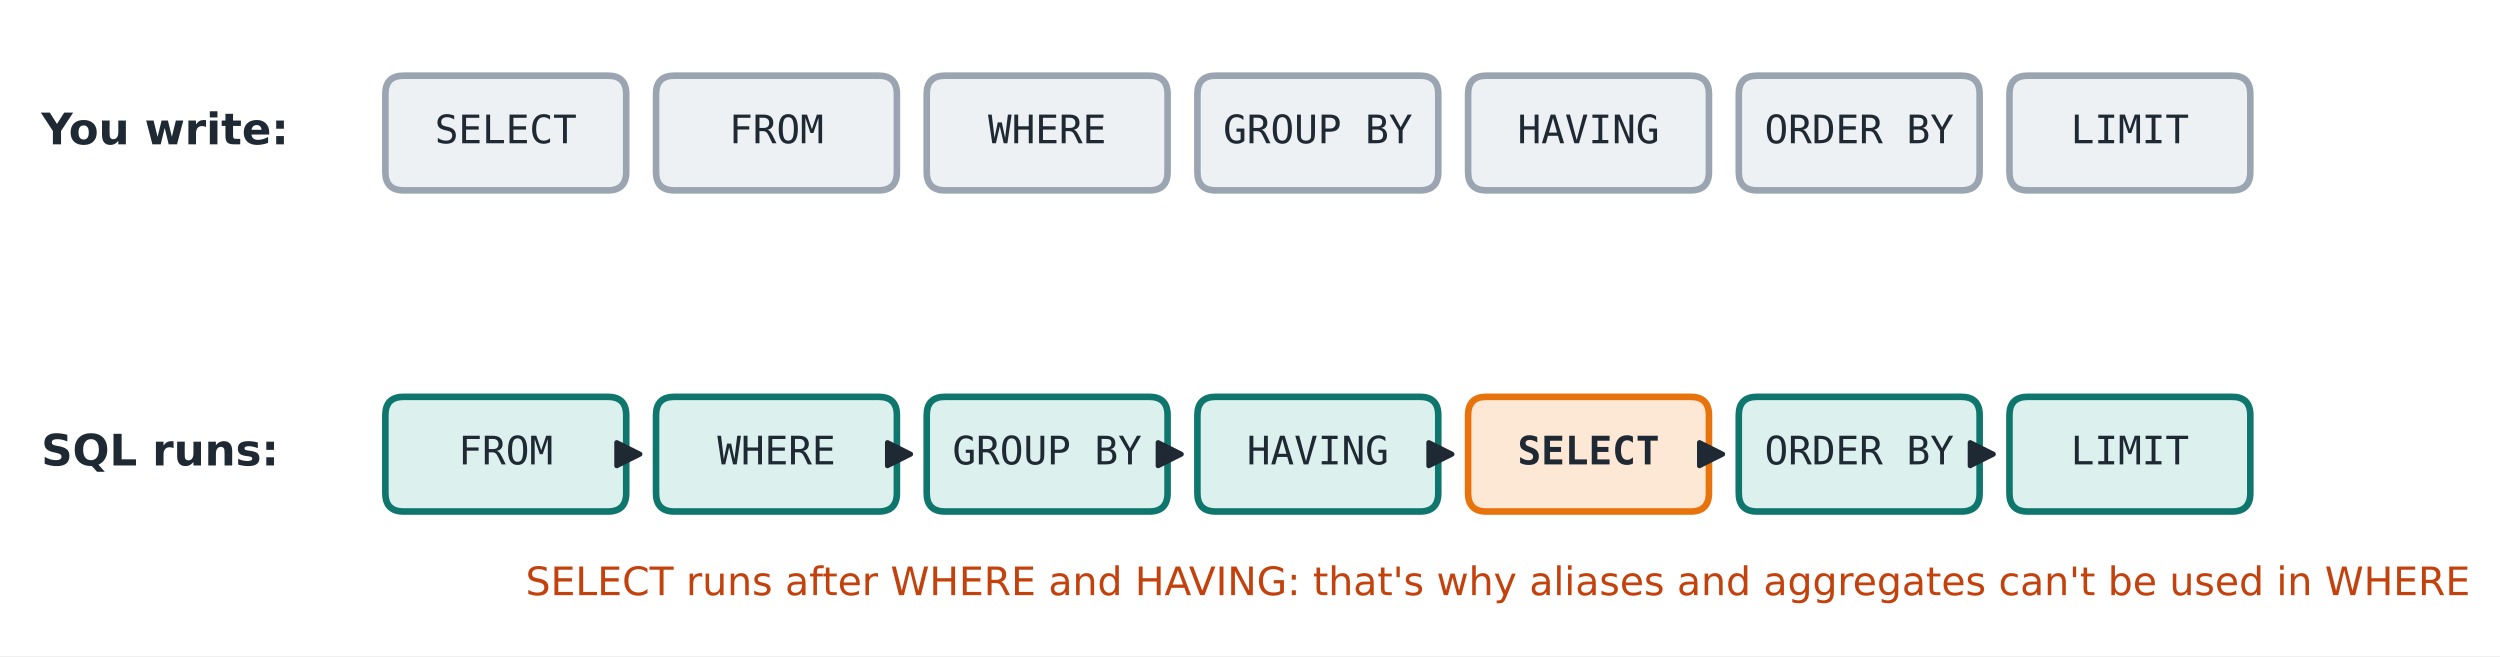
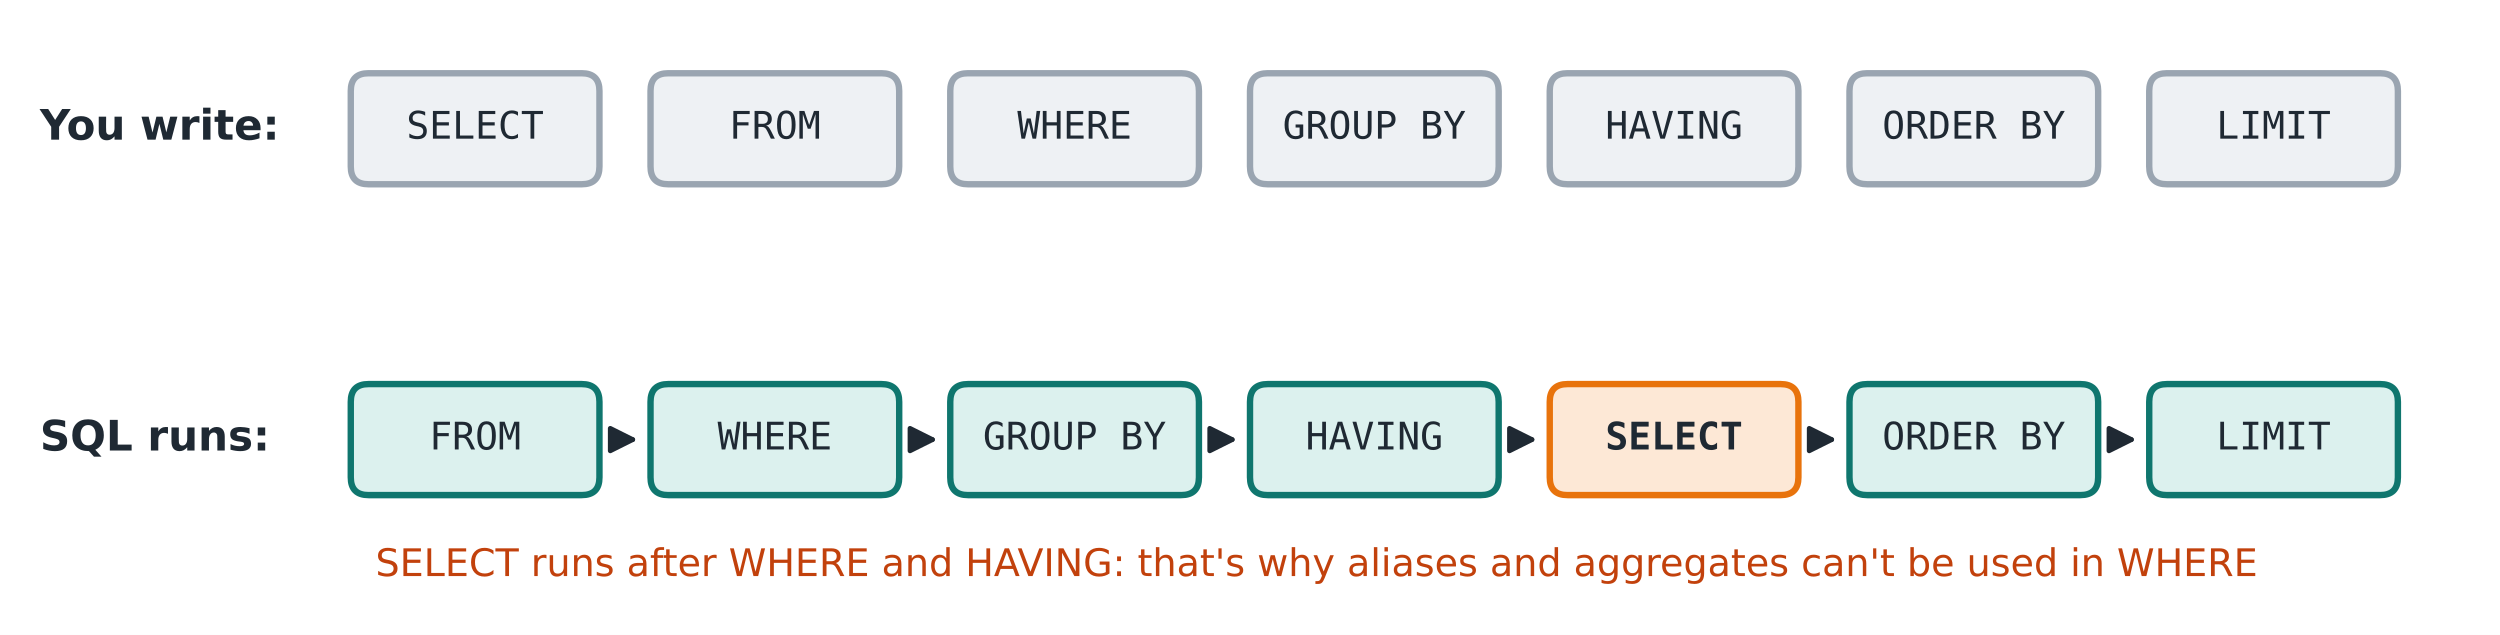
- <svg xmlns="http://www.w3.org/2000/svg" width="604.203pt" height="158.544pt" viewBox="0 0 604.203 158.544" version="1.1">
+ <svg xmlns="http://www.w3.org/2000/svg" width="624.24pt" height="158.544pt" viewBox="0 0 624.24 158.544" version="1.1">
  <defs>
    <style type="text/css">*{stroke-linejoin: round; stroke-linecap: butt}</style>
  </defs>
  <g id="figure_1">
    <g id="patch_1">
-       <path d="M 0 158.544  L 604.203 158.544  L 604.203 0  L 0 0  z " style="fill: #ffffff" />
+       <path d="M 0 158.544  L 624.24 158.544  L 624.24 0  L 0 0  z " style="fill: #ffffff" />
    </g>
    <g id="axes_1">
      <g id="patch_2">
-         <path d="M 97.567 46.008  L 146.909 46.008  Q 151.344 46.008 151.344 41.573  L 151.344 22.723  Q 151.344 18.288 146.909 18.288  L 97.567 18.288  Q 93.132 18.288 93.132 22.723  L 93.132 41.573  Q 93.132 46.008 97.567 46.008  z " clip-path="url(#p64a869049b)" style="fill: #eef1f4; stroke: #9aa5b1; stroke-width: 1.6; stroke-linejoin: miter" />
+         <path d="M 92.023 46.008  L 145.246 46.008  Q 149.681 46.008 149.681 41.573  L 149.681 22.723  Q 149.681 18.288 145.246 18.288  L 92.023 18.288  Q 87.588 18.288 87.588 22.723  L 87.588 41.573  Q 87.588 46.008 92.023 46.008  z " clip-path="url(#p7377a1752a)" style="fill: #eef1f4; stroke: #9aa5b1; stroke-width: 1.6; stroke-linejoin: miter" />
      </g>
      <g id="patch_3">
-         <path d="M 97.567 123.624  L 146.909 123.624  Q 151.344 123.624 151.344 119.189  L 151.344 100.339  Q 151.344 95.904 146.909 95.904  L 97.567 95.904  Q 93.132 95.904 93.132 100.339  L 93.132 119.189  Q 93.132 123.624 97.567 123.624  z " clip-path="url(#p64a869049b)" style="fill: #dcf1ee; stroke: #0f766e; stroke-width: 1.6; stroke-linejoin: miter" />
+         <path d="M 92.023 123.624  L 145.246 123.624  Q 149.681 123.624 149.681 119.189  L 149.681 100.339  Q 149.681 95.904 145.246 95.904  L 92.023 95.904  Q 87.588 95.904 87.588 100.339  L 87.588 119.189  Q 87.588 123.624 92.023 123.624  z " clip-path="url(#p7377a1752a)" style="fill: #dcf1ee; stroke: #0f766e; stroke-width: 1.6; stroke-linejoin: miter" />
      </g>
      <g id="patch_4">
-         <path d="M 162.986 46.008  L 212.328 46.008  Q 216.763 46.008 216.763 41.573  L 216.763 22.723  Q 216.763 18.288 212.328 18.288  L 162.986 18.288  Q 158.551 18.288 158.551 22.723  L 158.551 41.573  Q 158.551 46.008 162.986 46.008  z " clip-path="url(#p64a869049b)" style="fill: #eef1f4; stroke: #9aa5b1; stroke-width: 1.6; stroke-linejoin: miter" />
+         <path d="M 166.867 46.008  L 220.09 46.008  Q 224.525 46.008 224.525 41.573  L 224.525 22.723  Q 224.525 18.288 220.09 18.288  L 166.867 18.288  Q 162.432 18.288 162.432 22.723  L 162.432 41.573  Q 162.432 46.008 166.867 46.008  z " clip-path="url(#p7377a1752a)" style="fill: #eef1f4; stroke: #9aa5b1; stroke-width: 1.6; stroke-linejoin: miter" />
      </g>
      <g id="patch_5">
-         <path d="M 162.986 123.624  L 212.328 123.624  Q 216.763 123.624 216.763 119.189  L 216.763 100.339  Q 216.763 95.904 212.328 95.904  L 162.986 95.904  Q 158.551 95.904 158.551 100.339  L 158.551 119.189  Q 158.551 123.624 162.986 123.624  z " clip-path="url(#p64a869049b)" style="fill: #dcf1ee; stroke: #0f766e; stroke-width: 1.6; stroke-linejoin: miter" />
+         <path d="M 166.867 123.624  L 220.09 123.624  Q 224.525 123.624 224.525 119.189  L 224.525 100.339  Q 224.525 95.904 220.09 95.904  L 166.867 95.904  Q 162.432 95.904 162.432 100.339  L 162.432 119.189  Q 162.432 123.624 166.867 123.624  z " clip-path="url(#p7377a1752a)" style="fill: #dcf1ee; stroke: #0f766e; stroke-width: 1.6; stroke-linejoin: miter" />
      </g>
      <g id="patch_6">
-         <path d="M 153.342 109.764  Q 154.671 109.764 154.66 109.764  " clip-path="url(#p64a869049b)" style="fill: none; stroke: #1f2933; stroke-width: 1.2; stroke-linecap: round" />
-         <path d="M 149.06 106.964  L 154.66 109.764  L 149.06 112.564  z " clip-path="url(#p64a869049b)" style="fill: #1f2933; stroke: #1f2933; stroke-width: 1.2; stroke-linecap: round" />
+         <path d="M 152.788 109.764  Q 156.057 109.764 157.985 109.764  " clip-path="url(#p7377a1752a)" style="fill: none; stroke: #1f2933; stroke-width: 1.2; stroke-linecap: round" />
+         <path d="M 152.385 106.964  L 157.985 109.764  L 152.385 112.564  z " clip-path="url(#p7377a1752a)" style="fill: #1f2933; stroke: #1f2933; stroke-width: 1.2; stroke-linecap: round" />
      </g>
      <g id="patch_7">
-         <path d="M 228.406 46.008  L 277.747 46.008  Q 282.182 46.008 282.182 41.573  L 282.182 22.723  Q 282.182 18.288 277.747 18.288  L 228.406 18.288  Q 223.97 18.288 223.97 22.723  L 223.97 41.573  Q 223.97 46.008 228.406 46.008  z " clip-path="url(#p64a869049b)" style="fill: #eef1f4; stroke: #9aa5b1; stroke-width: 1.6; stroke-linejoin: miter" />
+         <path d="M 241.711 46.008  L 294.934 46.008  Q 299.369 46.008 299.369 41.573  L 299.369 22.723  Q 299.369 18.288 294.934 18.288  L 241.711 18.288  Q 237.276 18.288 237.276 22.723  L 237.276 41.573  Q 237.276 46.008 241.711 46.008  z " clip-path="url(#p7377a1752a)" style="fill: #eef1f4; stroke: #9aa5b1; stroke-width: 1.6; stroke-linejoin: miter" />
      </g>
      <g id="patch_8">
-         <path d="M 228.406 123.624  L 277.747 123.624  Q 282.182 123.624 282.182 119.189  L 282.182 100.339  Q 282.182 95.904 277.747 95.904  L 228.406 95.904  Q 223.97 95.904 223.97 100.339  L 223.97 119.189  Q 223.97 123.624 228.406 123.624  z " clip-path="url(#p64a869049b)" style="fill: #dcf1ee; stroke: #0f766e; stroke-width: 1.6; stroke-linejoin: miter" />
+         <path d="M 241.711 123.624  L 294.934 123.624  Q 299.369 123.624 299.369 119.189  L 299.369 100.339  Q 299.369 95.904 294.934 95.904  L 241.711 95.904  Q 237.276 95.904 237.276 100.339  L 237.276 119.189  Q 237.276 123.624 241.711 123.624  z " clip-path="url(#p7377a1752a)" style="fill: #dcf1ee; stroke: #0f766e; stroke-width: 1.6; stroke-linejoin: miter" />
      </g>
      <g id="patch_9">
-         <path d="M 218.761 109.764  Q 220.091 109.764 220.079 109.764  " clip-path="url(#p64a869049b)" style="fill: none; stroke: #1f2933; stroke-width: 1.2; stroke-linecap: round" />
-         <path d="M 214.479 106.964  L 220.079 109.764  L 214.479 112.564  z " clip-path="url(#p64a869049b)" style="fill: #1f2933; stroke: #1f2933; stroke-width: 1.2; stroke-linecap: round" />
+         <path d="M 227.632 109.764  Q 230.901 109.764 232.829 109.764  " clip-path="url(#p7377a1752a)" style="fill: none; stroke: #1f2933; stroke-width: 1.2; stroke-linecap: round" />
+         <path d="M 227.229 106.964  L 232.829 109.764  L 227.229 112.564  z " clip-path="url(#p7377a1752a)" style="fill: #1f2933; stroke: #1f2933; stroke-width: 1.2; stroke-linecap: round" />
      </g>
      <g id="patch_10">
-         <path d="M 293.825 46.008  L 343.166 46.008  Q 347.602 46.008 347.602 41.573  L 347.602 22.723  Q 347.602 18.288 343.166 18.288  L 293.825 18.288  Q 289.39 18.288 289.39 22.723  L 289.39 41.573  Q 289.39 46.008 293.825 46.008  z " clip-path="url(#p64a869049b)" style="fill: #eef1f4; stroke: #9aa5b1; stroke-width: 1.6; stroke-linejoin: miter" />
+         <path d="M 316.555 46.008  L 369.778 46.008  Q 374.213 46.008 374.213 41.573  L 374.213 22.723  Q 374.213 18.288 369.778 18.288  L 316.555 18.288  Q 312.12 18.288 312.12 22.723  L 312.12 41.573  Q 312.12 46.008 316.555 46.008  z " clip-path="url(#p7377a1752a)" style="fill: #eef1f4; stroke: #9aa5b1; stroke-width: 1.6; stroke-linejoin: miter" />
      </g>
      <g id="patch_11">
-         <path d="M 293.825 123.624  L 343.166 123.624  Q 347.602 123.624 347.602 119.189  L 347.602 100.339  Q 347.602 95.904 343.166 95.904  L 293.825 95.904  Q 289.39 95.904 289.39 100.339  L 289.39 119.189  Q 289.39 123.624 293.825 123.624  z " clip-path="url(#p64a869049b)" style="fill: #dcf1ee; stroke: #0f766e; stroke-width: 1.6; stroke-linejoin: miter" />
+         <path d="M 316.555 123.624  L 369.778 123.624  Q 374.213 123.624 374.213 119.189  L 374.213 100.339  Q 374.213 95.904 369.778 95.904  L 316.555 95.904  Q 312.12 95.904 312.12 100.339  L 312.12 119.189  Q 312.12 123.624 316.555 123.624  z " clip-path="url(#p7377a1752a)" style="fill: #dcf1ee; stroke: #0f766e; stroke-width: 1.6; stroke-linejoin: miter" />
      </g>
      <g id="patch_12">
-         <path d="M 284.18 109.764  Q 285.51 109.764 285.498 109.764  " clip-path="url(#p64a869049b)" style="fill: none; stroke: #1f2933; stroke-width: 1.2; stroke-linecap: round" />
-         <path d="M 279.898 106.964  L 285.498 109.764  L 279.898 112.564  z " clip-path="url(#p64a869049b)" style="fill: #1f2933; stroke: #1f2933; stroke-width: 1.2; stroke-linecap: round" />
+         <path d="M 302.476 109.764  Q 305.745 109.764 307.673 109.764  " clip-path="url(#p7377a1752a)" style="fill: none; stroke: #1f2933; stroke-width: 1.2; stroke-linecap: round" />
+         <path d="M 302.073 106.964  L 307.673 109.764  L 302.073 112.564  z " clip-path="url(#p7377a1752a)" style="fill: #1f2933; stroke: #1f2933; stroke-width: 1.2; stroke-linecap: round" />
      </g>
      <g id="patch_13">
-         <path d="M 359.244 46.008  L 408.586 46.008  Q 413.021 46.008 413.021 41.573  L 413.021 22.723  Q 413.021 18.288 408.586 18.288  L 359.244 18.288  Q 354.809 18.288 354.809 22.723  L 354.809 41.573  Q 354.809 46.008 359.244 46.008  z " clip-path="url(#p64a869049b)" style="fill: #eef1f4; stroke: #9aa5b1; stroke-width: 1.6; stroke-linejoin: miter" />
+         <path d="M 391.399 46.008  L 444.622 46.008  Q 449.057 46.008 449.057 41.573  L 449.057 22.723  Q 449.057 18.288 444.622 18.288  L 391.399 18.288  Q 386.964 18.288 386.964 22.723  L 386.964 41.573  Q 386.964 46.008 391.399 46.008  z " clip-path="url(#p7377a1752a)" style="fill: #eef1f4; stroke: #9aa5b1; stroke-width: 1.6; stroke-linejoin: miter" />
      </g>
      <g id="patch_14">
-         <path d="M 359.244 123.624  L 408.586 123.624  Q 413.021 123.624 413.021 119.189  L 413.021 100.339  Q 413.021 95.904 408.586 95.904  L 359.244 95.904  Q 354.809 95.904 354.809 100.339  L 354.809 119.189  Q 354.809 123.624 359.244 123.624  z " clip-path="url(#p64a869049b)" style="fill: #fde8d6; stroke: #e8730c; stroke-width: 1.6; stroke-linejoin: miter" />
+         <path d="M 391.399 123.624  L 444.622 123.624  Q 449.057 123.624 449.057 119.189  L 449.057 100.339  Q 449.057 95.904 444.622 95.904  L 391.399 95.904  Q 386.964 95.904 386.964 100.339  L 386.964 119.189  Q 386.964 123.624 391.399 123.624  z " clip-path="url(#p7377a1752a)" style="fill: #fde8d6; stroke: #e8730c; stroke-width: 1.6; stroke-linejoin: miter" />
      </g>
      <g id="patch_15">
-         <path d="M 349.599 109.764  Q 350.929 109.764 350.917 109.764  " clip-path="url(#p64a869049b)" style="fill: none; stroke: #1f2933; stroke-width: 1.2; stroke-linecap: round" />
-         <path d="M 345.317 106.964  L 350.917 109.764  L 345.317 112.564  z " clip-path="url(#p64a869049b)" style="fill: #1f2933; stroke: #1f2933; stroke-width: 1.2; stroke-linecap: round" />
+         <path d="M 377.32 109.764  Q 380.589 109.764 382.517 109.764  " clip-path="url(#p7377a1752a)" style="fill: none; stroke: #1f2933; stroke-width: 1.2; stroke-linecap: round" />
+         <path d="M 376.917 106.964  L 382.517 109.764  L 376.917 112.564  z " clip-path="url(#p7377a1752a)" style="fill: #1f2933; stroke: #1f2933; stroke-width: 1.2; stroke-linecap: round" />
      </g>
      <g id="patch_16">
-         <path d="M 424.663 46.008  L 474.005 46.008  Q 478.44 46.008 478.44 41.573  L 478.44 22.723  Q 478.44 18.288 474.005 18.288  L 424.663 18.288  Q 420.228 18.288 420.228 22.723  L 420.228 41.573  Q 420.228 46.008 424.663 46.008  z " clip-path="url(#p64a869049b)" style="fill: #eef1f4; stroke: #9aa5b1; stroke-width: 1.6; stroke-linejoin: miter" />
+         <path d="M 466.243 46.008  L 519.466 46.008  Q 523.901 46.008 523.901 41.573  L 523.901 22.723  Q 523.901 18.288 519.466 18.288  L 466.243 18.288  Q 461.808 18.288 461.808 22.723  L 461.808 41.573  Q 461.808 46.008 466.243 46.008  z " clip-path="url(#p7377a1752a)" style="fill: #eef1f4; stroke: #9aa5b1; stroke-width: 1.6; stroke-linejoin: miter" />
      </g>
      <g id="patch_17">
-         <path d="M 424.663 123.624  L 474.005 123.624  Q 478.44 123.624 478.44 119.189  L 478.44 100.339  Q 478.44 95.904 474.005 95.904  L 424.663 95.904  Q 420.228 95.904 420.228 100.339  L 420.228 119.189  Q 420.228 123.624 424.663 123.624  z " clip-path="url(#p64a869049b)" style="fill: #dcf1ee; stroke: #0f766e; stroke-width: 1.6; stroke-linejoin: miter" />
+         <path d="M 466.243 123.624  L 519.466 123.624  Q 523.901 123.624 523.901 119.189  L 523.901 100.339  Q 523.901 95.904 519.466 95.904  L 466.243 95.904  Q 461.808 95.904 461.808 100.339  L 461.808 119.189  Q 461.808 123.624 466.243 123.624  z " clip-path="url(#p7377a1752a)" style="fill: #dcf1ee; stroke: #0f766e; stroke-width: 1.6; stroke-linejoin: miter" />
      </g>
      <g id="patch_18">
-         <path d="M 415.019 109.764  Q 416.348 109.764 416.336 109.764  " clip-path="url(#p64a869049b)" style="fill: none; stroke: #1f2933; stroke-width: 1.2; stroke-linecap: round" />
-         <path d="M 410.736 106.964  L 416.336 109.764  L 410.736 112.564  z " clip-path="url(#p64a869049b)" style="fill: #1f2933; stroke: #1f2933; stroke-width: 1.2; stroke-linecap: round" />
+         <path d="M 452.164 109.764  Q 455.433 109.764 457.361 109.764  " clip-path="url(#p7377a1752a)" style="fill: none; stroke: #1f2933; stroke-width: 1.2; stroke-linecap: round" />
+         <path d="M 451.761 106.964  L 457.361 109.764  L 451.761 112.564  z " clip-path="url(#p7377a1752a)" style="fill: #1f2933; stroke: #1f2933; stroke-width: 1.2; stroke-linecap: round" />
      </g>
      <g id="patch_19">
-         <path d="M 490.082 46.008  L 539.424 46.008  Q 543.859 46.008 543.859 41.573  L 543.859 22.723  Q 543.859 18.288 539.424 18.288  L 490.082 18.288  Q 485.647 18.288 485.647 22.723  L 485.647 41.573  Q 485.647 46.008 490.082 46.008  z " clip-path="url(#p64a869049b)" style="fill: #eef1f4; stroke: #9aa5b1; stroke-width: 1.6; stroke-linejoin: miter" />
+         <path d="M 541.087 46.008  L 594.31 46.008  Q 598.745 46.008 598.745 41.573  L 598.745 22.723  Q 598.745 18.288 594.31 18.288  L 541.087 18.288  Q 536.652 18.288 536.652 22.723  L 536.652 41.573  Q 536.652 46.008 541.087 46.008  z " clip-path="url(#p7377a1752a)" style="fill: #eef1f4; stroke: #9aa5b1; stroke-width: 1.6; stroke-linejoin: miter" />
      </g>
      <g id="patch_20">
-         <path d="M 490.082 123.624  L 539.424 123.624  Q 543.859 123.624 543.859 119.189  L 543.859 100.339  Q 543.859 95.904 539.424 95.904  L 490.082 95.904  Q 485.647 95.904 485.647 100.339  L 485.647 119.189  Q 485.647 123.624 490.082 123.624  z " clip-path="url(#p64a869049b)" style="fill: #dcf1ee; stroke: #0f766e; stroke-width: 1.6; stroke-linejoin: miter" />
+         <path d="M 541.087 123.624  L 594.31 123.624  Q 598.745 123.624 598.745 119.189  L 598.745 100.339  Q 598.745 95.904 594.31 95.904  L 541.087 95.904  Q 536.652 95.904 536.652 100.339  L 536.652 119.189  Q 536.652 123.624 541.087 123.624  z " clip-path="url(#p7377a1752a)" style="fill: #dcf1ee; stroke: #0f766e; stroke-width: 1.6; stroke-linejoin: miter" />
      </g>
      <g id="patch_21">
-         <path d="M 480.438 109.764  Q 481.767 109.764 481.756 109.764  " clip-path="url(#p64a869049b)" style="fill: none; stroke: #1f2933; stroke-width: 1.2; stroke-linecap: round" />
-         <path d="M 476.156 106.964  L 481.756 109.764  L 476.156 112.564  z " clip-path="url(#p64a869049b)" style="fill: #1f2933; stroke: #1f2933; stroke-width: 1.2; stroke-linecap: round" />
+         <path d="M 527.008 109.764  Q 530.277 109.764 532.205 109.764  " clip-path="url(#p7377a1752a)" style="fill: none; stroke: #1f2933; stroke-width: 1.2; stroke-linecap: round" />
+         <path d="M 526.605 106.964  L 532.205 109.764  L 526.605 112.564  z " clip-path="url(#p7377a1752a)" style="fill: #1f2933; stroke: #1f2933; stroke-width: 1.2; stroke-linecap: round" />
      </g>
      <g id="text_1">
        <text style="font-weight: 700; font-size: 10.5px; font-family: 'DejaVu Sans', 'Helvetica', 'Arial', sans-serif; text-anchor: start; fill: #1f2933" x="9.972" y="34.876" transform="rotate(-0 9.972 34.87595)">You write:</text>
      </g>
      <g id="text_2">
        <text style="font-weight: 700; font-size: 10.5px; font-family: 'DejaVu Sans', 'Helvetica', 'Arial', sans-serif; text-anchor: start; fill: #1f2933" x="9.972" y="112.492" transform="rotate(-0 9.972 112.4915)">SQL runs:</text>
      </g>
      <g id="text_3">
-         <text style="font-size: 9.5px; font-family: 'DejaVu Sans Mono', 'Bitstream Vera Sans Mono', 'Computer Modern Typewriter', 'Andale Mono', 'Nimbus Mono L', 'Courier New', 'Courier', 'Fixed', 'Terminal', monospace; text-anchor: middle; fill: #1f2933" x="122.238" y="34.616" transform="rotate(-0 122.238 34.61577)">SELECT</text>
+         <text style="font-size: 9.5px; font-family: 'DejaVu Sans Mono', 'Bitstream Vera Sans Mono', 'Computer Modern Typewriter', 'Andale Mono', 'Nimbus Mono L', 'Courier New', 'Courier', 'Fixed', 'Terminal', monospace; text-anchor: middle; fill: #1f2933" x="118.634" y="34.616" transform="rotate(-0 118.6344 34.61577)">SELECT</text>
      </g>
      <g id="text_4">
-         <text style="font-size: 9.5px; font-family: 'DejaVu Sans Mono', 'Bitstream Vera Sans Mono', 'Computer Modern Typewriter', 'Andale Mono', 'Nimbus Mono L', 'Courier New', 'Courier', 'Fixed', 'Terminal', monospace; text-anchor: middle; fill: #1f2933" x="122.238" y="112.232" transform="rotate(-0 122.238 112.2318)">FROM</text>
+         <text style="font-size: 9.5px; font-family: 'DejaVu Sans Mono', 'Bitstream Vera Sans Mono', 'Computer Modern Typewriter', 'Andale Mono', 'Nimbus Mono L', 'Courier New', 'Courier', 'Fixed', 'Terminal', monospace; text-anchor: middle; fill: #1f2933" x="118.634" y="112.232" transform="rotate(-0 118.6344 112.2318)">FROM</text>
      </g>
      <g id="text_5">
-         <text style="font-size: 9.5px; font-family: 'DejaVu Sans Mono', 'Bitstream Vera Sans Mono', 'Computer Modern Typewriter', 'Andale Mono', 'Nimbus Mono L', 'Courier New', 'Courier', 'Fixed', 'Terminal', monospace; text-anchor: middle; fill: #1f2933" x="187.657" y="34.616" transform="rotate(-0 187.6572 34.61577)">FROM</text>
+         <text style="font-size: 9.5px; font-family: 'DejaVu Sans Mono', 'Bitstream Vera Sans Mono', 'Computer Modern Typewriter', 'Andale Mono', 'Nimbus Mono L', 'Courier New', 'Courier', 'Fixed', 'Terminal', monospace; text-anchor: middle; fill: #1f2933" x="193.478" y="34.616" transform="rotate(-0 193.4784 34.61577)">FROM</text>
      </g>
      <g id="text_6">
-         <text style="font-size: 9.5px; font-family: 'DejaVu Sans Mono', 'Bitstream Vera Sans Mono', 'Computer Modern Typewriter', 'Andale Mono', 'Nimbus Mono L', 'Courier New', 'Courier', 'Fixed', 'Terminal', monospace; text-anchor: middle; fill: #1f2933" x="187.657" y="112.232" transform="rotate(-0 187.6572 112.2318)">WHERE</text>
+         <text style="font-size: 9.5px; font-family: 'DejaVu Sans Mono', 'Bitstream Vera Sans Mono', 'Computer Modern Typewriter', 'Andale Mono', 'Nimbus Mono L', 'Courier New', 'Courier', 'Fixed', 'Terminal', monospace; text-anchor: middle; fill: #1f2933" x="193.478" y="112.232" transform="rotate(-0 193.4784 112.2318)">WHERE</text>
      </g>
      <g id="text_7">
-         <text style="font-size: 9.5px; font-family: 'DejaVu Sans Mono', 'Bitstream Vera Sans Mono', 'Computer Modern Typewriter', 'Andale Mono', 'Nimbus Mono L', 'Courier New', 'Courier', 'Fixed', 'Terminal', monospace; text-anchor: middle; fill: #1f2933" x="253.076" y="34.616" transform="rotate(-0 253.0764 34.61577)">WHERE</text>
+         <text style="font-size: 9.5px; font-family: 'DejaVu Sans Mono', 'Bitstream Vera Sans Mono', 'Computer Modern Typewriter', 'Andale Mono', 'Nimbus Mono L', 'Courier New', 'Courier', 'Fixed', 'Terminal', monospace; text-anchor: middle; fill: #1f2933" x="268.322" y="34.616" transform="rotate(-0 268.3224 34.61577)">WHERE</text>
      </g>
      <g id="text_8">
-         <text style="font-size: 9.5px; font-family: 'DejaVu Sans Mono', 'Bitstream Vera Sans Mono', 'Computer Modern Typewriter', 'Andale Mono', 'Nimbus Mono L', 'Courier New', 'Courier', 'Fixed', 'Terminal', monospace; text-anchor: middle; fill: #1f2933" x="253.076" y="112.232" transform="rotate(-0 253.0764 112.2318)">GROUP BY</text>
+         <text style="font-size: 9.5px; font-family: 'DejaVu Sans Mono', 'Bitstream Vera Sans Mono', 'Computer Modern Typewriter', 'Andale Mono', 'Nimbus Mono L', 'Courier New', 'Courier', 'Fixed', 'Terminal', monospace; text-anchor: middle; fill: #1f2933" x="268.322" y="112.232" transform="rotate(-0 268.3224 112.2318)">GROUP BY</text>
      </g>
      <g id="text_9">
-         <text style="font-size: 9.5px; font-family: 'DejaVu Sans Mono', 'Bitstream Vera Sans Mono', 'Computer Modern Typewriter', 'Andale Mono', 'Nimbus Mono L', 'Courier New', 'Courier', 'Fixed', 'Terminal', monospace; text-anchor: middle; fill: #1f2933" x="318.496" y="34.616" transform="rotate(-0 318.4956 34.61577)">GROUP BY</text>
+         <text style="font-size: 9.5px; font-family: 'DejaVu Sans Mono', 'Bitstream Vera Sans Mono', 'Computer Modern Typewriter', 'Andale Mono', 'Nimbus Mono L', 'Courier New', 'Courier', 'Fixed', 'Terminal', monospace; text-anchor: middle; fill: #1f2933" x="343.166" y="34.616" transform="rotate(-0 343.1664 34.61577)">GROUP BY</text>
      </g>
      <g id="text_10">
-         <text style="font-size: 9.5px; font-family: 'DejaVu Sans Mono', 'Bitstream Vera Sans Mono', 'Computer Modern Typewriter', 'Andale Mono', 'Nimbus Mono L', 'Courier New', 'Courier', 'Fixed', 'Terminal', monospace; text-anchor: middle; fill: #1f2933" x="318.496" y="112.232" transform="rotate(-0 318.4956 112.2318)">HAVING</text>
+         <text style="font-size: 9.5px; font-family: 'DejaVu Sans Mono', 'Bitstream Vera Sans Mono', 'Computer Modern Typewriter', 'Andale Mono', 'Nimbus Mono L', 'Courier New', 'Courier', 'Fixed', 'Terminal', monospace; text-anchor: middle; fill: #1f2933" x="343.166" y="112.232" transform="rotate(-0 343.1664 112.2318)">HAVING</text>
      </g>
      <g id="text_11">
-         <text style="font-size: 9.5px; font-family: 'DejaVu Sans Mono', 'Bitstream Vera Sans Mono', 'Computer Modern Typewriter', 'Andale Mono', 'Nimbus Mono L', 'Courier New', 'Courier', 'Fixed', 'Terminal', monospace; text-anchor: middle; fill: #1f2933" x="383.915" y="34.616" transform="rotate(-0 383.9148 34.61577)">HAVING</text>
+         <text style="font-size: 9.5px; font-family: 'DejaVu Sans Mono', 'Bitstream Vera Sans Mono', 'Computer Modern Typewriter', 'Andale Mono', 'Nimbus Mono L', 'Courier New', 'Courier', 'Fixed', 'Terminal', monospace; text-anchor: middle; fill: #1f2933" x="418.01" y="34.616" transform="rotate(-0 418.0104 34.61577)">HAVING</text>
      </g>
      <g id="text_12">
-         <text style="font-weight: 700; font-size: 9.5px; font-family: 'DejaVu Sans Mono', 'Bitstream Vera Sans Mono', 'Computer Modern Typewriter', 'Andale Mono', 'Nimbus Mono L', 'Courier New', 'Courier', 'Fixed', 'Terminal', monospace; text-anchor: middle; fill: #1f2933" x="383.915" y="112.232" transform="rotate(-0 383.9148 112.2318)">SELECT</text>
+         <text style="font-weight: 700; font-size: 9.5px; font-family: 'DejaVu Sans Mono', 'Bitstream Vera Sans Mono', 'Computer Modern Typewriter', 'Andale Mono', 'Nimbus Mono L', 'Courier New', 'Courier', 'Fixed', 'Terminal', monospace; text-anchor: middle; fill: #1f2933" x="418.01" y="112.232" transform="rotate(-0 418.0104 112.2318)">SELECT</text>
      </g>
      <g id="text_13">
-         <text style="font-size: 9.5px; font-family: 'DejaVu Sans Mono', 'Bitstream Vera Sans Mono', 'Computer Modern Typewriter', 'Andale Mono', 'Nimbus Mono L', 'Courier New', 'Courier', 'Fixed', 'Terminal', monospace; text-anchor: middle; fill: #1f2933" x="449.334" y="34.616" transform="rotate(-0 449.334 34.61577)">ORDER BY</text>
+         <text style="font-size: 9.5px; font-family: 'DejaVu Sans Mono', 'Bitstream Vera Sans Mono', 'Computer Modern Typewriter', 'Andale Mono', 'Nimbus Mono L', 'Courier New', 'Courier', 'Fixed', 'Terminal', monospace; text-anchor: middle; fill: #1f2933" x="492.854" y="34.616" transform="rotate(-0 492.8544 34.61577)">ORDER BY</text>
      </g>
      <g id="text_14">
-         <text style="font-size: 9.5px; font-family: 'DejaVu Sans Mono', 'Bitstream Vera Sans Mono', 'Computer Modern Typewriter', 'Andale Mono', 'Nimbus Mono L', 'Courier New', 'Courier', 'Fixed', 'Terminal', monospace; text-anchor: middle; fill: #1f2933" x="449.334" y="112.232" transform="rotate(-0 449.334 112.2318)">ORDER BY</text>
+         <text style="font-size: 9.5px; font-family: 'DejaVu Sans Mono', 'Bitstream Vera Sans Mono', 'Computer Modern Typewriter', 'Andale Mono', 'Nimbus Mono L', 'Courier New', 'Courier', 'Fixed', 'Terminal', monospace; text-anchor: middle; fill: #1f2933" x="492.854" y="112.232" transform="rotate(-0 492.8544 112.2318)">ORDER BY</text>
      </g>
      <g id="text_15">
-         <text style="font-size: 9.5px; font-family: 'DejaVu Sans Mono', 'Bitstream Vera Sans Mono', 'Computer Modern Typewriter', 'Andale Mono', 'Nimbus Mono L', 'Courier New', 'Courier', 'Fixed', 'Terminal', monospace; text-anchor: middle; fill: #1f2933" x="514.753" y="34.616" transform="rotate(-0 514.7532 34.61577)">LIMIT</text>
+         <text style="font-size: 9.5px; font-family: 'DejaVu Sans Mono', 'Bitstream Vera Sans Mono', 'Computer Modern Typewriter', 'Andale Mono', 'Nimbus Mono L', 'Courier New', 'Courier', 'Fixed', 'Terminal', monospace; text-anchor: middle; fill: #1f2933" x="567.698" y="34.616" transform="rotate(-0 567.6984 34.61577)">LIMIT</text>
      </g>
      <g id="text_16">
-         <text style="font-size: 9.5px; font-family: 'DejaVu Sans Mono', 'Bitstream Vera Sans Mono', 'Computer Modern Typewriter', 'Andale Mono', 'Nimbus Mono L', 'Courier New', 'Courier', 'Fixed', 'Terminal', monospace; text-anchor: middle; fill: #1f2933" x="514.753" y="112.232" transform="rotate(-0 514.7532 112.2318)">LIMIT</text>
+         <text style="font-size: 9.5px; font-family: 'DejaVu Sans Mono', 'Bitstream Vera Sans Mono', 'Computer Modern Typewriter', 'Andale Mono', 'Nimbus Mono L', 'Courier New', 'Courier', 'Fixed', 'Terminal', monospace; text-anchor: middle; fill: #1f2933" x="567.698" y="112.232" transform="rotate(-0 567.6984 112.2318)">LIMIT</text>
      </g>
      <g id="text_17">
-         <text style="font-size: 9.5px; font-family: 'DejaVu Sans', 'Helvetica', 'Arial', sans-serif; text-anchor: middle; fill: #c2410c" x="362.016" y="143.833" transform="rotate(-0 362.016 143.8329)">SELECT runs after WHERE and HAVING: that's why aliases and aggregates can't be used in WHERE</text>
+         <text style="font-size: 9.5px; font-family: 'DejaVu Sans', 'Helvetica', 'Arial', sans-serif; text-anchor: middle; fill: #c2410c" x="328.752" y="143.833" transform="rotate(-0 328.752 143.8329)">SELECT runs after WHERE and HAVING: that's why aliases and aggregates can't be used in WHERE</text>
      </g>
    </g>
  </g>
  <defs>
-     <clipPath id="p64a869049b">
-       <rect x="7.2" y="7.2" width="554.4" height="144.144" />
+     <clipPath id="p7377a1752a">
+       <rect x="7.2" y="7.2" width="609.84" height="144.144" />
    </clipPath>
  </defs>
</svg>
